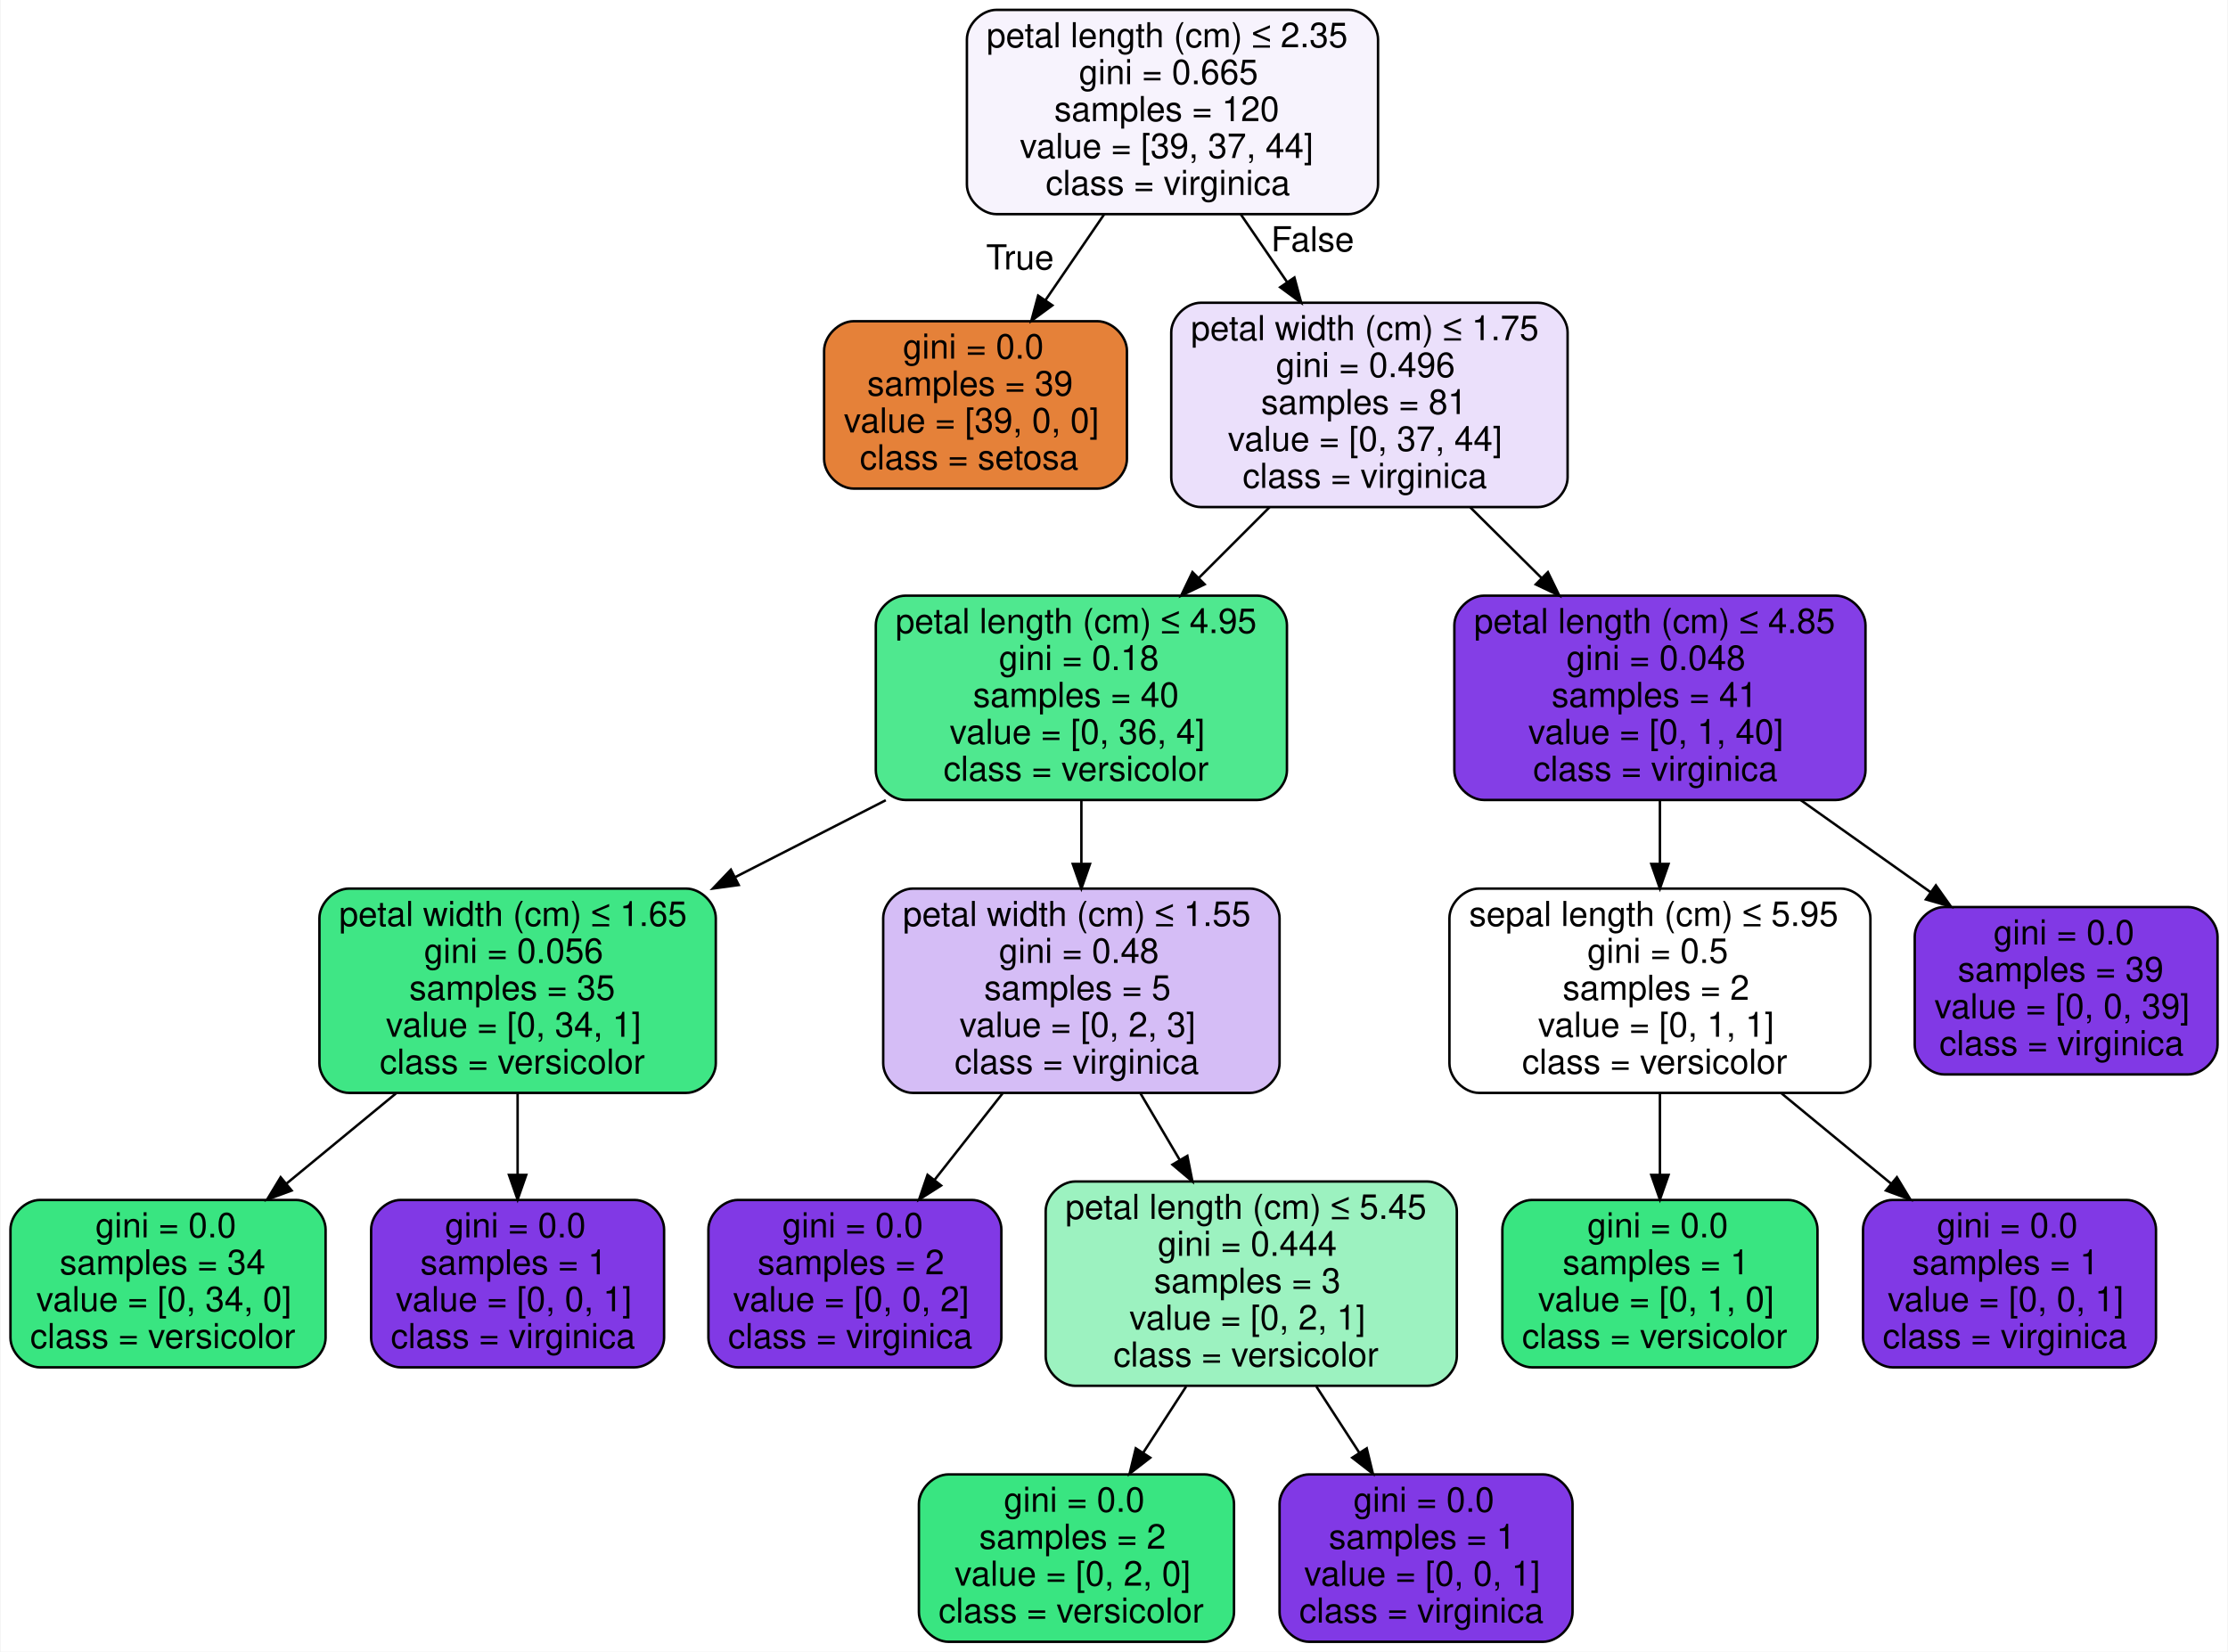
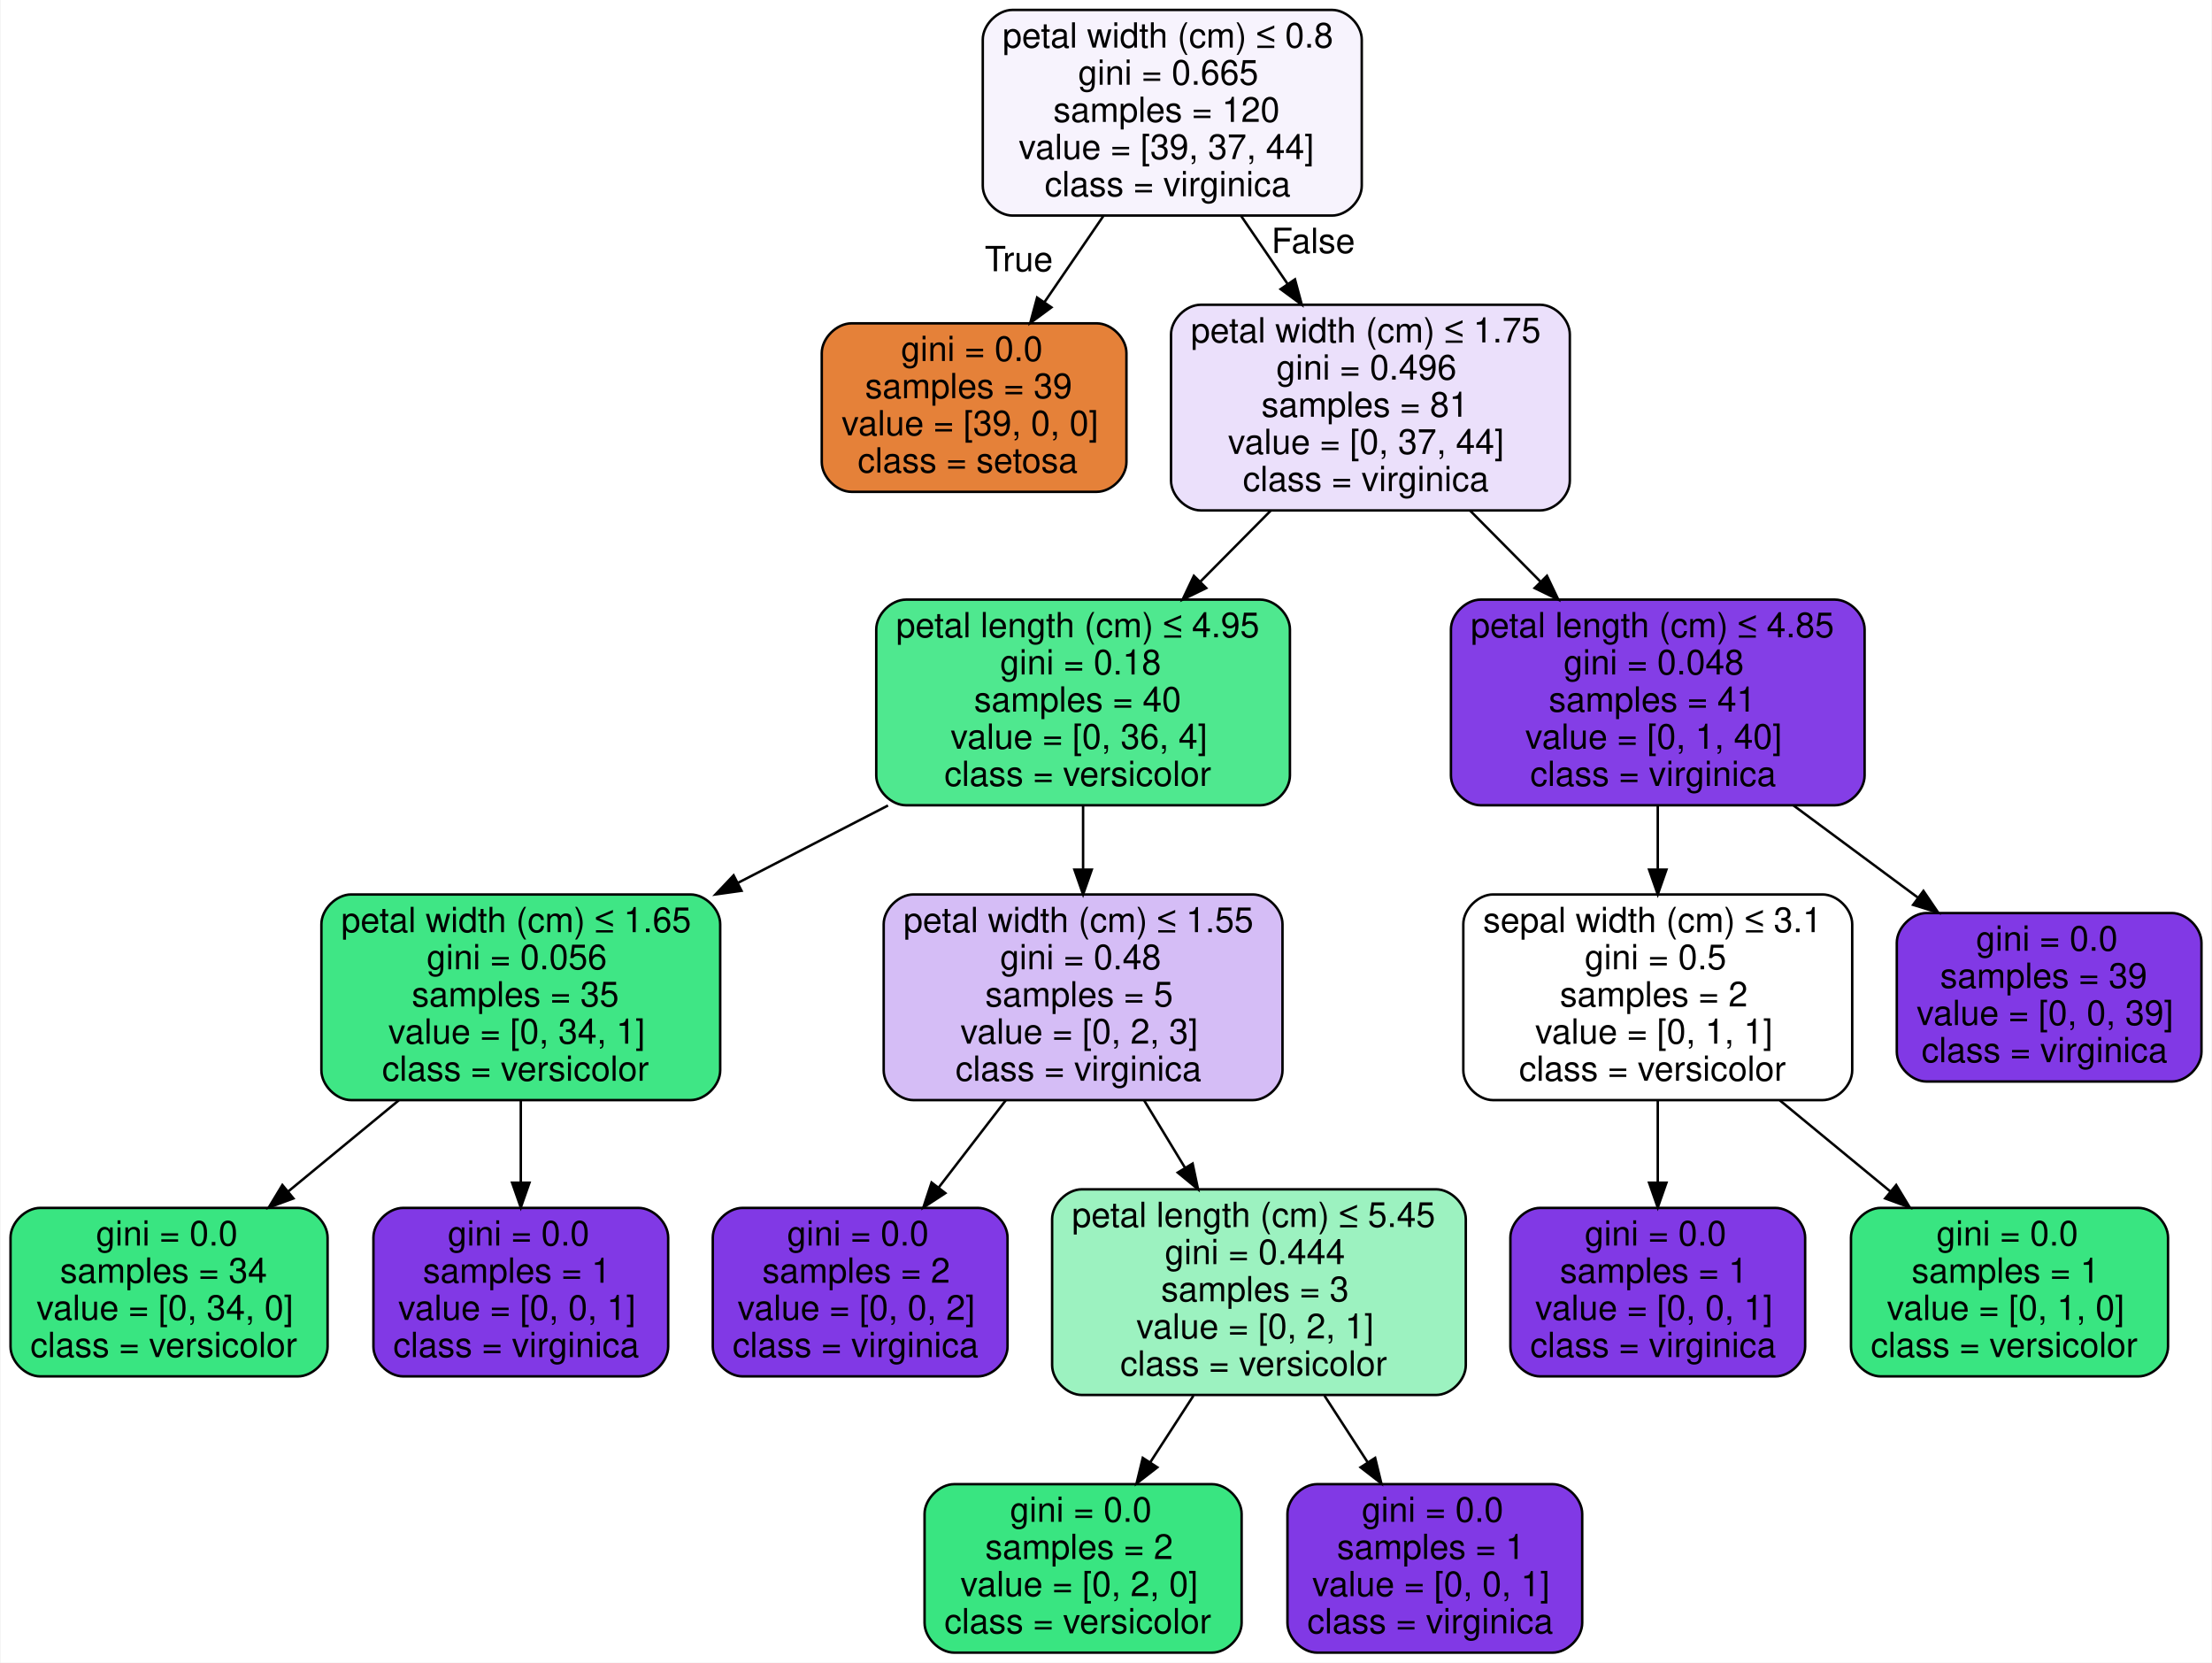
- <svg xmlns="http://www.w3.org/2000/svg" width="905pt" height="671pt" viewBox="0.00 0.00 904.50 671.00">
+ <svg xmlns="http://www.w3.org/2000/svg" width="893pt" height="671pt" viewBox="0.00 0.00 892.50 671.00">
  <g id="graph0" class="graph" transform="scale(1 1) rotate(0) translate(4 667)">
-     <polygon fill="white" stroke="none" points="-4,4 -4,-667 900.5,-667 900.5,4 -4,4" />
+     <polygon fill="white" stroke="none" points="-4,4 -4,-667 888.5,-667 888.5,4 -4,4" />
    <g id="node1" class="node">
-       <path fill="#f7f3fd" stroke="black" d="M543.5,-663C543.5,-663 400.5,-663 400.5,-663 394.5,-663 388.5,-657 388.5,-651 388.5,-651 388.5,-592 388.5,-592 388.5,-586 394.5,-580 400.5,-580 400.5,-580 543.5,-580 543.5,-580 549.5,-580 555.5,-586 555.5,-592 555.5,-592 555.5,-651 555.5,-651 555.5,-657 549.5,-663 543.5,-663" />
-       <text text-anchor="start" x="396.5" y="-647.8" font-family="Helvetica,sans-Serif" font-size="14.00">petal length (cm) ≤ 2.35</text>
-       <text text-anchor="start" x="434" y="-632.8" font-family="Helvetica,sans-Serif" font-size="14.00">gini = 0.665</text>
-       <text text-anchor="start" x="424" y="-617.8" font-family="Helvetica,sans-Serif" font-size="14.00">samples = 120</text>
-       <text text-anchor="start" x="410" y="-602.8" font-family="Helvetica,sans-Serif" font-size="14.00">value = [39, 37, 44]</text>
-       <text text-anchor="start" x="420.5" y="-587.8" font-family="Helvetica,sans-Serif" font-size="14.00">class = virginica</text>
+       <path fill="#f7f3fd" stroke="black" d="M533.5,-663C533.5,-663 404.5,-663 404.5,-663 398.5,-663 392.5,-657 392.5,-651 392.5,-651 392.5,-592 392.5,-592 392.5,-586 398.5,-580 404.5,-580 404.5,-580 533.5,-580 533.5,-580 539.5,-580 545.5,-586 545.5,-592 545.5,-592 545.5,-651 545.5,-651 545.5,-657 539.5,-663 533.5,-663" />
+       <text text-anchor="start" x="400.5" y="-647.8" font-family="Helvetica,sans-Serif" font-size="14.00">petal width (cm) ≤ 0.8</text>
+       <text text-anchor="start" x="431" y="-632.8" font-family="Helvetica,sans-Serif" font-size="14.00">gini = 0.665</text>
+       <text text-anchor="start" x="421" y="-617.8" font-family="Helvetica,sans-Serif" font-size="14.00">samples = 120</text>
+       <text text-anchor="start" x="407" y="-602.8" font-family="Helvetica,sans-Serif" font-size="14.00">value = [39, 37, 44]</text>
+       <text text-anchor="start" x="417.5" y="-587.8" font-family="Helvetica,sans-Serif" font-size="14.00">class = virginica</text>
    </g>
    <g id="node2" class="node">
-       <path fill="#e58139" stroke="black" d="M441.5,-536.5C441.5,-536.5 342.5,-536.5 342.5,-536.5 336.5,-536.5 330.5,-530.5 330.5,-524.5 330.5,-524.5 330.5,-480.5 330.5,-480.5 330.5,-474.5 336.5,-468.5 342.5,-468.5 342.5,-468.5 441.5,-468.5 441.5,-468.5 447.5,-468.5 453.5,-474.5 453.5,-480.5 453.5,-480.5 453.5,-524.5 453.5,-524.5 453.5,-530.5 447.5,-536.5 441.5,-536.5" />
-       <text text-anchor="start" x="362.5" y="-521.3" font-family="Helvetica,sans-Serif" font-size="14.00">gini = 0.0</text>
-       <text text-anchor="start" x="348" y="-506.3" font-family="Helvetica,sans-Serif" font-size="14.00">samples = 39</text>
-       <text text-anchor="start" x="338.5" y="-491.3" font-family="Helvetica,sans-Serif" font-size="14.00">value = [39, 0, 0]</text>
-       <text text-anchor="start" x="345" y="-476.3" font-family="Helvetica,sans-Serif" font-size="14.00">class = setosa</text>
+       <path fill="#e58139" stroke="black" d="M438.5,-536.5C438.5,-536.5 339.5,-536.5 339.5,-536.5 333.5,-536.5 327.5,-530.5 327.5,-524.5 327.5,-524.5 327.5,-480.5 327.5,-480.5 327.5,-474.5 333.5,-468.5 339.5,-468.5 339.5,-468.5 438.5,-468.5 438.5,-468.5 444.5,-468.5 450.5,-474.5 450.5,-480.5 450.5,-480.5 450.5,-524.5 450.5,-524.5 450.5,-530.5 444.5,-536.5 438.5,-536.5" />
+       <text text-anchor="start" x="359.5" y="-521.3" font-family="Helvetica,sans-Serif" font-size="14.00">gini = 0.0</text>
+       <text text-anchor="start" x="345" y="-506.3" font-family="Helvetica,sans-Serif" font-size="14.00">samples = 39</text>
+       <text text-anchor="start" x="335.5" y="-491.3" font-family="Helvetica,sans-Serif" font-size="14.00">value = [39, 0, 0]</text>
+       <text text-anchor="start" x="342" y="-476.3" font-family="Helvetica,sans-Serif" font-size="14.00">class = setosa</text>
    </g>
    <g id="edge1" class="edge">
-       <path fill="none" stroke="black" d="M444.244,-579.907C436.549,-568.652 428.183,-556.418 420.449,-545.106" />
-       <polygon fill="black" stroke="black" points="423.212,-542.946 414.678,-536.667 417.433,-546.897 423.212,-542.946" />
-       <text text-anchor="middle" x="410.064" y="-557.537" font-family="Helvetica,sans-Serif" font-size="14.00">True</text>
+       <path fill="none" stroke="black" d="M441.244,-579.907C433.549,-568.652 425.183,-556.418 417.449,-545.106" />
+       <polygon fill="black" stroke="black" points="420.212,-542.946 411.678,-536.667 414.433,-546.897 420.212,-542.946" />
+       <text text-anchor="middle" x="407.064" y="-557.537" font-family="Helvetica,sans-Serif" font-size="14.00">True</text>
    </g>
    <g id="node3" class="node">
-       <path fill="#ebe0fb" stroke="black" d="M620.5,-544C620.5,-544 483.5,-544 483.5,-544 477.5,-544 471.5,-538 471.5,-532 471.5,-532 471.5,-473 471.5,-473 471.5,-467 477.5,-461 483.5,-461 483.5,-461 620.5,-461 620.5,-461 626.5,-461 632.5,-467 632.5,-473 632.5,-473 632.5,-532 632.5,-532 632.5,-538 626.5,-544 620.5,-544" />
-       <text text-anchor="start" x="479.5" y="-528.8" font-family="Helvetica,sans-Serif" font-size="14.00">petal width (cm) ≤ 1.75</text>
-       <text text-anchor="start" x="514" y="-513.8" font-family="Helvetica,sans-Serif" font-size="14.00">gini = 0.496</text>
-       <text text-anchor="start" x="508" y="-498.8" font-family="Helvetica,sans-Serif" font-size="14.00">samples = 81</text>
-       <text text-anchor="start" x="494.5" y="-483.8" font-family="Helvetica,sans-Serif" font-size="14.00">value = [0, 37, 44]</text>
-       <text text-anchor="start" x="500.5" y="-468.8" font-family="Helvetica,sans-Serif" font-size="14.00">class = virginica</text>
+       <path fill="#ebe0fb" stroke="black" d="M617.5,-544C617.5,-544 480.5,-544 480.5,-544 474.5,-544 468.5,-538 468.5,-532 468.5,-532 468.5,-473 468.5,-473 468.5,-467 474.5,-461 480.5,-461 480.5,-461 617.5,-461 617.5,-461 623.5,-461 629.5,-467 629.5,-473 629.5,-473 629.5,-532 629.5,-532 629.5,-538 623.5,-544 617.5,-544" />
+       <text text-anchor="start" x="476.5" y="-528.8" font-family="Helvetica,sans-Serif" font-size="14.00">petal width (cm) ≤ 1.75</text>
+       <text text-anchor="start" x="511" y="-513.8" font-family="Helvetica,sans-Serif" font-size="14.00">gini = 0.496</text>
+       <text text-anchor="start" x="505" y="-498.8" font-family="Helvetica,sans-Serif" font-size="14.00">samples = 81</text>
+       <text text-anchor="start" x="491.5" y="-483.8" font-family="Helvetica,sans-Serif" font-size="14.00">value = [0, 37, 44]</text>
+       <text text-anchor="start" x="497.5" y="-468.8" font-family="Helvetica,sans-Serif" font-size="14.00">class = virginica</text>
    </g>
    <g id="edge2" class="edge">
-       <path fill="none" stroke="black" d="M499.756,-579.907C505.837,-571.014 512.336,-561.509 518.611,-552.331" />
-       <polygon fill="black" stroke="black" points="521.538,-554.251 524.293,-544.021 515.76,-550.3 521.538,-554.251" />
-       <text text-anchor="middle" x="528.908" y="-564.891" font-family="Helvetica,sans-Serif" font-size="14.00">False</text>
+       <path fill="none" stroke="black" d="M496.756,-579.907C502.837,-571.014 509.336,-561.509 515.611,-552.331" />
+       <polygon fill="black" stroke="black" points="518.538,-554.251 521.293,-544.021 512.76,-550.3 518.538,-554.251" />
+       <text text-anchor="middle" x="525.908" y="-564.891" font-family="Helvetica,sans-Serif" font-size="14.00">False</text>
    </g>
    <g id="node4" class="node">
-       <path fill="#4fe88f" stroke="black" d="M506.5,-425C506.5,-425 363.5,-425 363.5,-425 357.5,-425 351.5,-419 351.5,-413 351.5,-413 351.5,-354 351.5,-354 351.5,-348 357.5,-342 363.5,-342 363.5,-342 506.5,-342 506.5,-342 512.5,-342 518.5,-348 518.5,-354 518.5,-354 518.5,-413 518.5,-413 518.5,-419 512.5,-425 506.5,-425" />
-       <text text-anchor="start" x="359.5" y="-409.8" font-family="Helvetica,sans-Serif" font-size="14.00">petal length (cm) ≤ 4.95</text>
-       <text text-anchor="start" x="401.5" y="-394.8" font-family="Helvetica,sans-Serif" font-size="14.00">gini = 0.18</text>
-       <text text-anchor="start" x="391" y="-379.8" font-family="Helvetica,sans-Serif" font-size="14.00">samples = 40</text>
-       <text text-anchor="start" x="381.5" y="-364.8" font-family="Helvetica,sans-Serif" font-size="14.00">value = [0, 36, 4]</text>
-       <text text-anchor="start" x="379" y="-349.8" font-family="Helvetica,sans-Serif" font-size="14.00">class = versicolor</text>
+       <path fill="#4fe88f" stroke="black" d="M504.5,-425C504.5,-425 361.5,-425 361.5,-425 355.5,-425 349.5,-419 349.5,-413 349.5,-413 349.5,-354 349.5,-354 349.5,-348 355.5,-342 361.5,-342 361.5,-342 504.5,-342 504.5,-342 510.5,-342 516.5,-348 516.5,-354 516.5,-354 516.5,-413 516.5,-413 516.5,-419 510.5,-425 504.5,-425" />
+       <text text-anchor="start" x="357.5" y="-409.8" font-family="Helvetica,sans-Serif" font-size="14.00">petal length (cm) ≤ 4.95</text>
+       <text text-anchor="start" x="399.5" y="-394.8" font-family="Helvetica,sans-Serif" font-size="14.00">gini = 0.18</text>
+       <text text-anchor="start" x="389" y="-379.8" font-family="Helvetica,sans-Serif" font-size="14.00">samples = 40</text>
+       <text text-anchor="start" x="379.5" y="-364.8" font-family="Helvetica,sans-Serif" font-size="14.00">value = [0, 36, 4]</text>
+       <text text-anchor="start" x="377" y="-349.8" font-family="Helvetica,sans-Serif" font-size="14.00">class = versicolor</text>
    </g>
    <g id="edge3" class="edge">
-       <path fill="none" stroke="black" d="M511.407,-460.907C502.151,-451.651 492.232,-441.732 482.709,-432.209" />
-       <polygon fill="black" stroke="black" points="485.067,-429.617 475.521,-425.021 480.117,-434.567 485.067,-429.617" />
+       <path fill="none" stroke="black" d="M508.754,-460.907C499.577,-451.651 489.743,-441.732 480.301,-432.209" />
+       <polygon fill="black" stroke="black" points="482.701,-429.658 473.174,-425.021 477.73,-434.586 482.701,-429.658" />
    </g>
    <g id="node13" class="node">
-       <path fill="#843ee6" stroke="black" d="M741.5,-425C741.5,-425 598.5,-425 598.5,-425 592.5,-425 586.5,-419 586.5,-413 586.5,-413 586.5,-354 586.5,-354 586.5,-348 592.5,-342 598.5,-342 598.5,-342 741.5,-342 741.5,-342 747.5,-342 753.5,-348 753.5,-354 753.5,-354 753.5,-413 753.5,-413 753.5,-419 747.5,-425 741.5,-425" />
-       <text text-anchor="start" x="594.5" y="-409.8" font-family="Helvetica,sans-Serif" font-size="14.00">petal length (cm) ≤ 4.85</text>
-       <text text-anchor="start" x="632" y="-394.8" font-family="Helvetica,sans-Serif" font-size="14.00">gini = 0.048</text>
-       <text text-anchor="start" x="626" y="-379.8" font-family="Helvetica,sans-Serif" font-size="14.00">samples = 41</text>
-       <text text-anchor="start" x="616.5" y="-364.8" font-family="Helvetica,sans-Serif" font-size="14.00">value = [0, 1, 40]</text>
-       <text text-anchor="start" x="618.5" y="-349.8" font-family="Helvetica,sans-Serif" font-size="14.00">class = virginica</text>
+       <path fill="#843ee6" stroke="black" d="M736.5,-425C736.5,-425 593.5,-425 593.5,-425 587.5,-425 581.5,-419 581.5,-413 581.5,-413 581.5,-354 581.5,-354 581.5,-348 587.5,-342 593.5,-342 593.5,-342 736.5,-342 736.5,-342 742.5,-342 748.5,-348 748.5,-354 748.5,-354 748.5,-413 748.5,-413 748.5,-419 742.5,-425 736.5,-425" />
+       <text text-anchor="start" x="589.5" y="-409.8" font-family="Helvetica,sans-Serif" font-size="14.00">petal length (cm) ≤ 4.85</text>
+       <text text-anchor="start" x="627" y="-394.8" font-family="Helvetica,sans-Serif" font-size="14.00">gini = 0.048</text>
+       <text text-anchor="start" x="621" y="-379.8" font-family="Helvetica,sans-Serif" font-size="14.00">samples = 41</text>
+       <text text-anchor="start" x="611.5" y="-364.8" font-family="Helvetica,sans-Serif" font-size="14.00">value = [0, 1, 40]</text>
+       <text text-anchor="start" x="613.5" y="-349.8" font-family="Helvetica,sans-Serif" font-size="14.00">class = virginica</text>
    </g>
    <g id="edge12" class="edge">
-       <path fill="none" stroke="black" d="M592.94,-460.907C602.275,-451.651 612.279,-441.732 621.883,-432.209" />
-       <polygon fill="black" stroke="black" points="624.496,-434.547 629.133,-425.021 619.567,-429.576 624.496,-434.547" />
+       <path fill="none" stroke="black" d="M589.246,-460.907C598.423,-451.651 608.257,-441.732 617.699,-432.209" />
+       <polygon fill="black" stroke="black" points="620.27,-434.586 624.826,-425.021 615.299,-429.658 620.27,-434.586" />
    </g>
    <g id="node5" class="node">
      <path fill="#3fe685" stroke="black" d="M274.5,-306C274.5,-306 137.5,-306 137.5,-306 131.5,-306 125.5,-300 125.5,-294 125.5,-294 125.5,-235 125.5,-235 125.5,-229 131.5,-223 137.5,-223 137.5,-223 274.5,-223 274.5,-223 280.5,-223 286.5,-229 286.5,-235 286.5,-235 286.5,-294 286.5,-294 286.5,-300 280.5,-306 274.5,-306" />
      <text text-anchor="start" x="133.5" y="-290.8" font-family="Helvetica,sans-Serif" font-size="14.00">petal width (cm) ≤ 1.65</text>
      <text text-anchor="start" x="168" y="-275.8" font-family="Helvetica,sans-Serif" font-size="14.00">gini = 0.056</text>
      <text text-anchor="start" x="162" y="-260.8" font-family="Helvetica,sans-Serif" font-size="14.00">samples = 35</text>
      <text text-anchor="start" x="152.5" y="-245.8" font-family="Helvetica,sans-Serif" font-size="14.00">value = [0, 34, 1]</text>
      <text text-anchor="start" x="150" y="-230.8" font-family="Helvetica,sans-Serif" font-size="14.00">class = versicolor</text>
    </g>
    <g id="edge4" class="edge">
-       <path fill="none" stroke="black" d="M355.55,-341.907C335.833,-331.834 314.583,-320.977 294.464,-310.698" />
-       <polygon fill="black" stroke="black" points="295.807,-307.454 285.31,-306.021 292.623,-313.687 295.807,-307.454" />
+       <path fill="none" stroke="black" d="M354.243,-341.907C334.699,-331.834 313.634,-320.977 293.692,-310.698" />
+       <polygon fill="black" stroke="black" points="295.11,-307.491 284.617,-306.021 291.903,-313.713 295.11,-307.491" />
    </g>
    <g id="node8" class="node">
-       <path fill="#d5bdf6" stroke="black" d="M503.5,-306C503.5,-306 366.5,-306 366.5,-306 360.5,-306 354.5,-300 354.5,-294 354.5,-294 354.5,-235 354.5,-235 354.5,-229 360.5,-223 366.5,-223 366.5,-223 503.5,-223 503.5,-223 509.5,-223 515.5,-229 515.5,-235 515.5,-235 515.5,-294 515.5,-294 515.5,-300 509.5,-306 503.5,-306" />
-       <text text-anchor="start" x="362.5" y="-290.8" font-family="Helvetica,sans-Serif" font-size="14.00">petal width (cm) ≤ 1.55</text>
-       <text text-anchor="start" x="401.5" y="-275.8" font-family="Helvetica,sans-Serif" font-size="14.00">gini = 0.48</text>
-       <text text-anchor="start" x="395.5" y="-260.8" font-family="Helvetica,sans-Serif" font-size="14.00">samples = 5</text>
-       <text text-anchor="start" x="385.5" y="-245.8" font-family="Helvetica,sans-Serif" font-size="14.00">value = [0, 2, 3]</text>
-       <text text-anchor="start" x="383.5" y="-230.8" font-family="Helvetica,sans-Serif" font-size="14.00">class = virginica</text>
+       <path fill="#d5bdf6" stroke="black" d="M501.5,-306C501.5,-306 364.5,-306 364.5,-306 358.5,-306 352.5,-300 352.5,-294 352.5,-294 352.5,-235 352.5,-235 352.5,-229 358.5,-223 364.5,-223 364.5,-223 501.5,-223 501.5,-223 507.5,-223 513.5,-229 513.5,-235 513.5,-235 513.5,-294 513.5,-294 513.5,-300 507.5,-306 501.5,-306" />
+       <text text-anchor="start" x="360.5" y="-290.8" font-family="Helvetica,sans-Serif" font-size="14.00">petal width (cm) ≤ 1.55</text>
+       <text text-anchor="start" x="399.5" y="-275.8" font-family="Helvetica,sans-Serif" font-size="14.00">gini = 0.48</text>
+       <text text-anchor="start" x="393.5" y="-260.8" font-family="Helvetica,sans-Serif" font-size="14.00">samples = 5</text>
+       <text text-anchor="start" x="383.5" y="-245.8" font-family="Helvetica,sans-Serif" font-size="14.00">value = [0, 2, 3]</text>
+       <text text-anchor="start" x="381.5" y="-230.8" font-family="Helvetica,sans-Serif" font-size="14.00">class = virginica</text>
    </g>
    <g id="edge7" class="edge">
-       <path fill="none" stroke="black" d="M435,-341.907C435,-333.649 435,-324.864 435,-316.302" />
-       <polygon fill="black" stroke="black" points="438.5,-316.021 435,-306.021 431.5,-316.021 438.5,-316.021" />
+       <path fill="none" stroke="black" d="M433,-341.907C433,-333.649 433,-324.864 433,-316.302" />
+       <polygon fill="black" stroke="black" points="436.5,-316.021 433,-306.021 429.5,-316.021 436.5,-316.021" />
    </g>
    <g id="node6" class="node">
      <path fill="#39e581" stroke="black" d="M116,-179.5C116,-179.5 12,-179.5 12,-179.5 6,-179.5 0,-173.5 0,-167.5 0,-167.5 0,-123.5 0,-123.5 0,-117.5 6,-111.5 12,-111.5 12,-111.5 116,-111.5 116,-111.5 122,-111.5 128,-117.5 128,-123.5 128,-123.5 128,-167.5 128,-167.5 128,-173.5 122,-179.5 116,-179.5" />
      <text text-anchor="start" x="34.5" y="-164.3" font-family="Helvetica,sans-Serif" font-size="14.00">gini = 0.0</text>
      <text text-anchor="start" x="20" y="-149.3" font-family="Helvetica,sans-Serif" font-size="14.00">samples = 34</text>
      <text text-anchor="start" x="10.5" y="-134.3" font-family="Helvetica,sans-Serif" font-size="14.00">value = [0, 34, 0]</text>
      <text text-anchor="start" x="8" y="-119.3" font-family="Helvetica,sans-Serif" font-size="14.00">class = versicolor</text>
    </g>
    <g id="edge5" class="edge">
      <path fill="none" stroke="black" d="M156.734,-222.907C142.27,-210.99 126.475,-197.976 112.086,-186.12" />
      <polygon fill="black" stroke="black" points="114.197,-183.325 104.254,-179.667 109.746,-188.727 114.197,-183.325" />
    </g>
    <g id="node7" class="node">
      <path fill="#8139e5" stroke="black" d="M253.5,-179.5C253.5,-179.5 158.5,-179.5 158.5,-179.5 152.5,-179.5 146.5,-173.5 146.5,-167.5 146.5,-167.5 146.5,-123.5 146.5,-123.5 146.5,-117.5 152.5,-111.5 158.5,-111.5 158.5,-111.5 253.5,-111.5 253.5,-111.5 259.5,-111.5 265.5,-117.5 265.5,-123.5 265.5,-123.5 265.5,-167.5 265.5,-167.5 265.5,-173.5 259.5,-179.5 253.5,-179.5" />
      <text text-anchor="start" x="176.5" y="-164.3" font-family="Helvetica,sans-Serif" font-size="14.00">gini = 0.0</text>
      <text text-anchor="start" x="166.5" y="-149.3" font-family="Helvetica,sans-Serif" font-size="14.00">samples = 1</text>
      <text text-anchor="start" x="156.5" y="-134.3" font-family="Helvetica,sans-Serif" font-size="14.00">value = [0, 0, 1]</text>
      <text text-anchor="start" x="154.5" y="-119.3" font-family="Helvetica,sans-Serif" font-size="14.00">class = virginica</text>
    </g>
    <g id="edge6" class="edge">
      <path fill="none" stroke="black" d="M206,-222.907C206,-212.204 206,-200.615 206,-189.776" />
      <polygon fill="black" stroke="black" points="209.5,-189.667 206,-179.667 202.5,-189.667 209.5,-189.667" />
    </g>
    <g id="node9" class="node">
      <path fill="#8139e5" stroke="black" d="M390.5,-179.5C390.5,-179.5 295.5,-179.5 295.5,-179.5 289.5,-179.5 283.5,-173.5 283.5,-167.5 283.5,-167.5 283.5,-123.5 283.5,-123.5 283.5,-117.5 289.5,-111.5 295.5,-111.5 295.5,-111.5 390.5,-111.5 390.5,-111.5 396.5,-111.5 402.5,-117.5 402.5,-123.5 402.5,-123.5 402.5,-167.5 402.5,-167.5 402.5,-173.5 396.5,-179.5 390.5,-179.5" />
      <text text-anchor="start" x="313.5" y="-164.3" font-family="Helvetica,sans-Serif" font-size="14.00">gini = 0.0</text>
      <text text-anchor="start" x="303.5" y="-149.3" font-family="Helvetica,sans-Serif" font-size="14.00">samples = 2</text>
      <text text-anchor="start" x="293.5" y="-134.3" font-family="Helvetica,sans-Serif" font-size="14.00">value = [0, 0, 2]</text>
      <text text-anchor="start" x="291.5" y="-119.3" font-family="Helvetica,sans-Serif" font-size="14.00">class = virginica</text>
    </g>
    <g id="edge8" class="edge">
-       <path fill="none" stroke="black" d="M403.081,-222.907C394.144,-211.542 384.422,-199.178 375.455,-187.774" />
-       <polygon fill="black" stroke="black" points="378.013,-185.364 369.08,-179.667 372.51,-189.691 378.013,-185.364" />
+       <path fill="none" stroke="black" d="M401.775,-222.907C393.032,-211.542 383.522,-199.178 374.749,-187.774" />
+       <polygon fill="black" stroke="black" points="377.384,-185.459 368.513,-179.667 371.836,-189.727 377.384,-185.459" />
    </g>
    <g id="node10" class="node">
      <path fill="#9cf2c0" stroke="black" d="M575.5,-187C575.5,-187 432.5,-187 432.5,-187 426.5,-187 420.5,-181 420.5,-175 420.5,-175 420.5,-116 420.5,-116 420.5,-110 426.5,-104 432.5,-104 432.5,-104 575.5,-104 575.5,-104 581.5,-104 587.5,-110 587.5,-116 587.5,-116 587.5,-175 587.5,-175 587.5,-181 581.5,-187 575.5,-187" />
      <text text-anchor="start" x="428.5" y="-171.8" font-family="Helvetica,sans-Serif" font-size="14.00">petal length (cm) ≤ 5.45</text>
      <text text-anchor="start" x="466" y="-156.8" font-family="Helvetica,sans-Serif" font-size="14.00">gini = 0.444</text>
      <text text-anchor="start" x="464.5" y="-141.8" font-family="Helvetica,sans-Serif" font-size="14.00">samples = 3</text>
      <text text-anchor="start" x="454.5" y="-126.8" font-family="Helvetica,sans-Serif" font-size="14.00">value = [0, 2, 1]</text>
      <text text-anchor="start" x="448" y="-111.8" font-family="Helvetica,sans-Serif" font-size="14.00">class = versicolor</text>
    </g>
    <g id="edge9" class="edge">
-       <path fill="none" stroke="black" d="M458.939,-222.907C464.077,-214.195 469.561,-204.897 474.871,-195.893" />
-       <polygon fill="black" stroke="black" points="478.038,-197.412 480.103,-187.021 472.008,-193.857 478.038,-197.412" />
+       <path fill="none" stroke="black" d="M457.633,-222.907C462.975,-214.105 468.68,-204.703 474.197,-195.612" />
+       <polygon fill="black" stroke="black" points="477.215,-197.386 479.41,-187.021 471.23,-193.754 477.215,-197.386" />
    </g>
    <g id="node11" class="node">
      <path fill="#39e581" stroke="black" d="M485,-68C485,-68 381,-68 381,-68 375,-68 369,-62 369,-56 369,-56 369,-12 369,-12 369,-6 375,-0 381,-0 381,-0 485,-0 485,-0 491,-0 497,-6 497,-12 497,-12 497,-56 497,-56 497,-62 491,-68 485,-68" />
      <text text-anchor="start" x="403.5" y="-52.8" font-family="Helvetica,sans-Serif" font-size="14.00">gini = 0.0</text>
      <text text-anchor="start" x="393.5" y="-37.8" font-family="Helvetica,sans-Serif" font-size="14.00">samples = 2</text>
      <text text-anchor="start" x="383.5" y="-22.8" font-family="Helvetica,sans-Serif" font-size="14.00">value = [0, 2, 0]</text>
      <text text-anchor="start" x="377" y="-7.8" font-family="Helvetica,sans-Serif" font-size="14.00">class = versicolor</text>
    </g>
    <g id="edge10" class="edge">
      <path fill="none" stroke="black" d="M477.562,-103.726C471.885,-94.97 465.876,-85.703 460.171,-76.905" />
      <polygon fill="black" stroke="black" points="462.969,-74.786 454.592,-68.3 457.095,-78.594 462.969,-74.786" />
    </g>
    <g id="node12" class="node">
      <path fill="#8139e5" stroke="black" d="M622.5,-68C622.5,-68 527.5,-68 527.5,-68 521.5,-68 515.5,-62 515.5,-56 515.5,-56 515.5,-12 515.5,-12 515.5,-6 521.5,-0 527.5,-0 527.5,-0 622.5,-0 622.5,-0 628.5,-0 634.5,-6 634.5,-12 634.5,-12 634.5,-56 634.5,-56 634.5,-62 628.5,-68 622.5,-68" />
      <text text-anchor="start" x="545.5" y="-52.8" font-family="Helvetica,sans-Serif" font-size="14.00">gini = 0.0</text>
      <text text-anchor="start" x="535.5" y="-37.8" font-family="Helvetica,sans-Serif" font-size="14.00">samples = 1</text>
      <text text-anchor="start" x="525.5" y="-22.8" font-family="Helvetica,sans-Serif" font-size="14.00">value = [0, 0, 1]</text>
      <text text-anchor="start" x="523.5" y="-7.8" font-family="Helvetica,sans-Serif" font-size="14.00">class = virginica</text>
    </g>
    <g id="edge11" class="edge">
      <path fill="none" stroke="black" d="M530.438,-103.726C536.115,-94.97 542.124,-85.703 547.829,-76.905" />
      <polygon fill="black" stroke="black" points="550.905,-78.594 553.408,-68.3 545.031,-74.786 550.905,-78.594" />
    </g>
    <g id="node14" class="node">
-       <path fill="#ffffff" stroke="black" d="M743.5,-306C743.5,-306 596.5,-306 596.5,-306 590.5,-306 584.5,-300 584.5,-294 584.5,-294 584.5,-235 584.5,-235 584.5,-229 590.5,-223 596.5,-223 596.5,-223 743.5,-223 743.5,-223 749.5,-223 755.5,-229 755.5,-235 755.5,-235 755.5,-294 755.5,-294 755.5,-300 749.5,-306 743.5,-306" />
-       <text text-anchor="start" x="592.5" y="-290.8" font-family="Helvetica,sans-Serif" font-size="14.00">sepal length (cm) ≤ 5.95</text>
-       <text text-anchor="start" x="640.5" y="-275.8" font-family="Helvetica,sans-Serif" font-size="14.00">gini = 0.5</text>
-       <text text-anchor="start" x="630.5" y="-260.8" font-family="Helvetica,sans-Serif" font-size="14.00">samples = 2</text>
-       <text text-anchor="start" x="620.5" y="-245.8" font-family="Helvetica,sans-Serif" font-size="14.00">value = [0, 1, 1]</text>
-       <text text-anchor="start" x="614" y="-230.8" font-family="Helvetica,sans-Serif" font-size="14.00">class = versicolor</text>
+       <path fill="#ffffff" stroke="black" d="M731.5,-306C731.5,-306 598.5,-306 598.5,-306 592.5,-306 586.5,-300 586.5,-294 586.5,-294 586.5,-235 586.5,-235 586.5,-229 592.5,-223 598.5,-223 598.5,-223 731.5,-223 731.5,-223 737.5,-223 743.5,-229 743.5,-235 743.5,-235 743.5,-294 743.5,-294 743.5,-300 737.5,-306 731.5,-306" />
+       <text text-anchor="start" x="594.5" y="-290.8" font-family="Helvetica,sans-Serif" font-size="14.00">sepal width (cm) ≤ 3.1</text>
+       <text text-anchor="start" x="635.5" y="-275.8" font-family="Helvetica,sans-Serif" font-size="14.00">gini = 0.5</text>
+       <text text-anchor="start" x="625.5" y="-260.8" font-family="Helvetica,sans-Serif" font-size="14.00">samples = 2</text>
+       <text text-anchor="start" x="615.5" y="-245.8" font-family="Helvetica,sans-Serif" font-size="14.00">value = [0, 1, 1]</text>
+       <text text-anchor="start" x="609" y="-230.8" font-family="Helvetica,sans-Serif" font-size="14.00">class = versicolor</text>
    </g>
    <g id="edge13" class="edge">
-       <path fill="none" stroke="black" d="M670,-341.907C670,-333.649 670,-324.864 670,-316.302" />
-       <polygon fill="black" stroke="black" points="673.5,-316.021 670,-306.021 666.5,-316.021 673.5,-316.021" />
+       <path fill="none" stroke="black" d="M665,-341.907C665,-333.649 665,-324.864 665,-316.302" />
+       <polygon fill="black" stroke="black" points="668.5,-316.021 665,-306.021 661.5,-316.021 668.5,-316.021" />
    </g>
    <g id="node17" class="node">
-       <path fill="#8139e5" stroke="black" d="M884.5,-298.5C884.5,-298.5 785.5,-298.5 785.5,-298.5 779.5,-298.5 773.5,-292.5 773.5,-286.5 773.5,-286.5 773.5,-242.5 773.5,-242.5 773.5,-236.5 779.5,-230.5 785.5,-230.5 785.5,-230.5 884.5,-230.5 884.5,-230.5 890.5,-230.5 896.5,-236.5 896.5,-242.5 896.5,-242.5 896.5,-286.5 896.5,-286.5 896.5,-292.5 890.5,-298.5 884.5,-298.5" />
-       <text text-anchor="start" x="805.5" y="-283.3" font-family="Helvetica,sans-Serif" font-size="14.00">gini = 0.0</text>
-       <text text-anchor="start" x="791" y="-268.3" font-family="Helvetica,sans-Serif" font-size="14.00">samples = 39</text>
-       <text text-anchor="start" x="781.5" y="-253.3" font-family="Helvetica,sans-Serif" font-size="14.00">value = [0, 0, 39]</text>
-       <text text-anchor="start" x="783.5" y="-238.3" font-family="Helvetica,sans-Serif" font-size="14.00">class = virginica</text>
+       <path fill="#8139e5" stroke="black" d="M872.5,-298.5C872.5,-298.5 773.5,-298.5 773.5,-298.5 767.5,-298.5 761.5,-292.5 761.5,-286.5 761.5,-286.5 761.5,-242.5 761.5,-242.5 761.5,-236.5 767.5,-230.5 773.5,-230.5 773.5,-230.5 872.5,-230.5 872.5,-230.5 878.5,-230.5 884.5,-236.5 884.5,-242.5 884.5,-242.5 884.5,-286.5 884.5,-286.5 884.5,-292.5 878.5,-298.5 872.5,-298.5" />
+       <text text-anchor="start" x="793.5" y="-283.3" font-family="Helvetica,sans-Serif" font-size="14.00">gini = 0.0</text>
+       <text text-anchor="start" x="779" y="-268.3" font-family="Helvetica,sans-Serif" font-size="14.00">samples = 39</text>
+       <text text-anchor="start" x="769.5" y="-253.3" font-family="Helvetica,sans-Serif" font-size="14.00">value = [0, 0, 39]</text>
+       <text text-anchor="start" x="771.5" y="-238.3" font-family="Helvetica,sans-Serif" font-size="14.00">class = virginica</text>
    </g>
    <g id="edge16" class="edge">
-       <path fill="none" stroke="black" d="M727.246,-341.907C744.364,-329.769 763.086,-316.493 780.053,-304.462" />
-       <polygon fill="black" stroke="black" points="782.093,-307.306 788.226,-298.667 778.044,-301.596 782.093,-307.306" />
+       <path fill="none" stroke="black" d="M719.817,-341.907C736.06,-329.88 753.811,-316.735 769.941,-304.791" />
+       <polygon fill="black" stroke="black" points="772.257,-307.431 778.21,-298.667 768.091,-301.805 772.257,-307.431" />
    </g>
    <g id="node15" class="node">
-       <path fill="#39e581" stroke="black" d="M722,-179.5C722,-179.5 618,-179.5 618,-179.5 612,-179.5 606,-173.5 606,-167.5 606,-167.5 606,-123.5 606,-123.5 606,-117.5 612,-111.5 618,-111.5 618,-111.5 722,-111.5 722,-111.5 728,-111.5 734,-117.5 734,-123.5 734,-123.5 734,-167.5 734,-167.5 734,-173.5 728,-179.5 722,-179.5" />
-       <text text-anchor="start" x="640.5" y="-164.3" font-family="Helvetica,sans-Serif" font-size="14.00">gini = 0.0</text>
-       <text text-anchor="start" x="630.5" y="-149.3" font-family="Helvetica,sans-Serif" font-size="14.00">samples = 1</text>
-       <text text-anchor="start" x="620.5" y="-134.3" font-family="Helvetica,sans-Serif" font-size="14.00">value = [0, 1, 0]</text>
-       <text text-anchor="start" x="614" y="-119.3" font-family="Helvetica,sans-Serif" font-size="14.00">class = versicolor</text>
+       <path fill="#8139e5" stroke="black" d="M712.5,-179.5C712.5,-179.5 617.5,-179.5 617.5,-179.5 611.5,-179.5 605.5,-173.5 605.5,-167.5 605.5,-167.5 605.5,-123.5 605.5,-123.5 605.5,-117.5 611.5,-111.5 617.5,-111.5 617.5,-111.5 712.5,-111.5 712.5,-111.5 718.5,-111.5 724.5,-117.5 724.5,-123.5 724.5,-123.5 724.5,-167.5 724.5,-167.5 724.5,-173.5 718.5,-179.5 712.5,-179.5" />
+       <text text-anchor="start" x="635.5" y="-164.3" font-family="Helvetica,sans-Serif" font-size="14.00">gini = 0.0</text>
+       <text text-anchor="start" x="625.5" y="-149.3" font-family="Helvetica,sans-Serif" font-size="14.00">samples = 1</text>
+       <text text-anchor="start" x="615.5" y="-134.3" font-family="Helvetica,sans-Serif" font-size="14.00">value = [0, 0, 1]</text>
+       <text text-anchor="start" x="613.5" y="-119.3" font-family="Helvetica,sans-Serif" font-size="14.00">class = virginica</text>
    </g>
    <g id="edge14" class="edge">
-       <path fill="none" stroke="black" d="M670,-222.907C670,-212.204 670,-200.615 670,-189.776" />
-       <polygon fill="black" stroke="black" points="673.5,-189.667 670,-179.667 666.5,-189.667 673.5,-189.667" />
+       <path fill="none" stroke="black" d="M665,-222.907C665,-212.204 665,-200.615 665,-189.776" />
+       <polygon fill="black" stroke="black" points="668.5,-189.667 665,-179.667 661.5,-189.667 668.5,-189.667" />
    </g>
    <g id="node16" class="node">
-       <path fill="#8139e5" stroke="black" d="M859.5,-179.5C859.5,-179.5 764.5,-179.5 764.5,-179.5 758.5,-179.5 752.5,-173.5 752.5,-167.5 752.5,-167.5 752.5,-123.5 752.5,-123.5 752.5,-117.5 758.5,-111.5 764.5,-111.5 764.5,-111.5 859.5,-111.5 859.5,-111.5 865.5,-111.5 871.5,-117.5 871.5,-123.5 871.5,-123.5 871.5,-167.5 871.5,-167.5 871.5,-173.5 865.5,-179.5 859.5,-179.5" />
-       <text text-anchor="start" x="782.5" y="-164.3" font-family="Helvetica,sans-Serif" font-size="14.00">gini = 0.0</text>
-       <text text-anchor="start" x="772.5" y="-149.3" font-family="Helvetica,sans-Serif" font-size="14.00">samples = 1</text>
-       <text text-anchor="start" x="762.5" y="-134.3" font-family="Helvetica,sans-Serif" font-size="14.00">value = [0, 0, 1]</text>
-       <text text-anchor="start" x="760.5" y="-119.3" font-family="Helvetica,sans-Serif" font-size="14.00">class = virginica</text>
+       <path fill="#39e581" stroke="black" d="M859,-179.5C859,-179.5 755,-179.5 755,-179.5 749,-179.5 743,-173.5 743,-167.5 743,-167.5 743,-123.5 743,-123.5 743,-117.5 749,-111.5 755,-111.5 755,-111.5 859,-111.5 859,-111.5 865,-111.5 871,-117.5 871,-123.5 871,-123.5 871,-167.5 871,-167.5 871,-173.5 865,-179.5 859,-179.5" />
+       <text text-anchor="start" x="777.5" y="-164.3" font-family="Helvetica,sans-Serif" font-size="14.00">gini = 0.0</text>
+       <text text-anchor="start" x="767.5" y="-149.3" font-family="Helvetica,sans-Serif" font-size="14.00">samples = 1</text>
+       <text text-anchor="start" x="757.5" y="-134.3" font-family="Helvetica,sans-Serif" font-size="14.00">value = [0, 1, 0]</text>
+       <text text-anchor="start" x="751" y="-119.3" font-family="Helvetica,sans-Serif" font-size="14.00">class = versicolor</text>
    </g>
    <g id="edge15" class="edge">
-       <path fill="none" stroke="black" d="M719.266,-222.907C733.73,-210.99 749.525,-197.976 763.914,-186.12" />
-       <polygon fill="black" stroke="black" points="766.254,-188.727 771.746,-179.667 761.803,-183.325 766.254,-188.727" />
+       <path fill="none" stroke="black" d="M714.266,-222.907C728.73,-210.99 744.525,-197.976 758.914,-186.12" />
+       <polygon fill="black" stroke="black" points="761.254,-188.727 766.746,-179.667 756.803,-183.325 761.254,-188.727" />
    </g>
  </g>
</svg>
